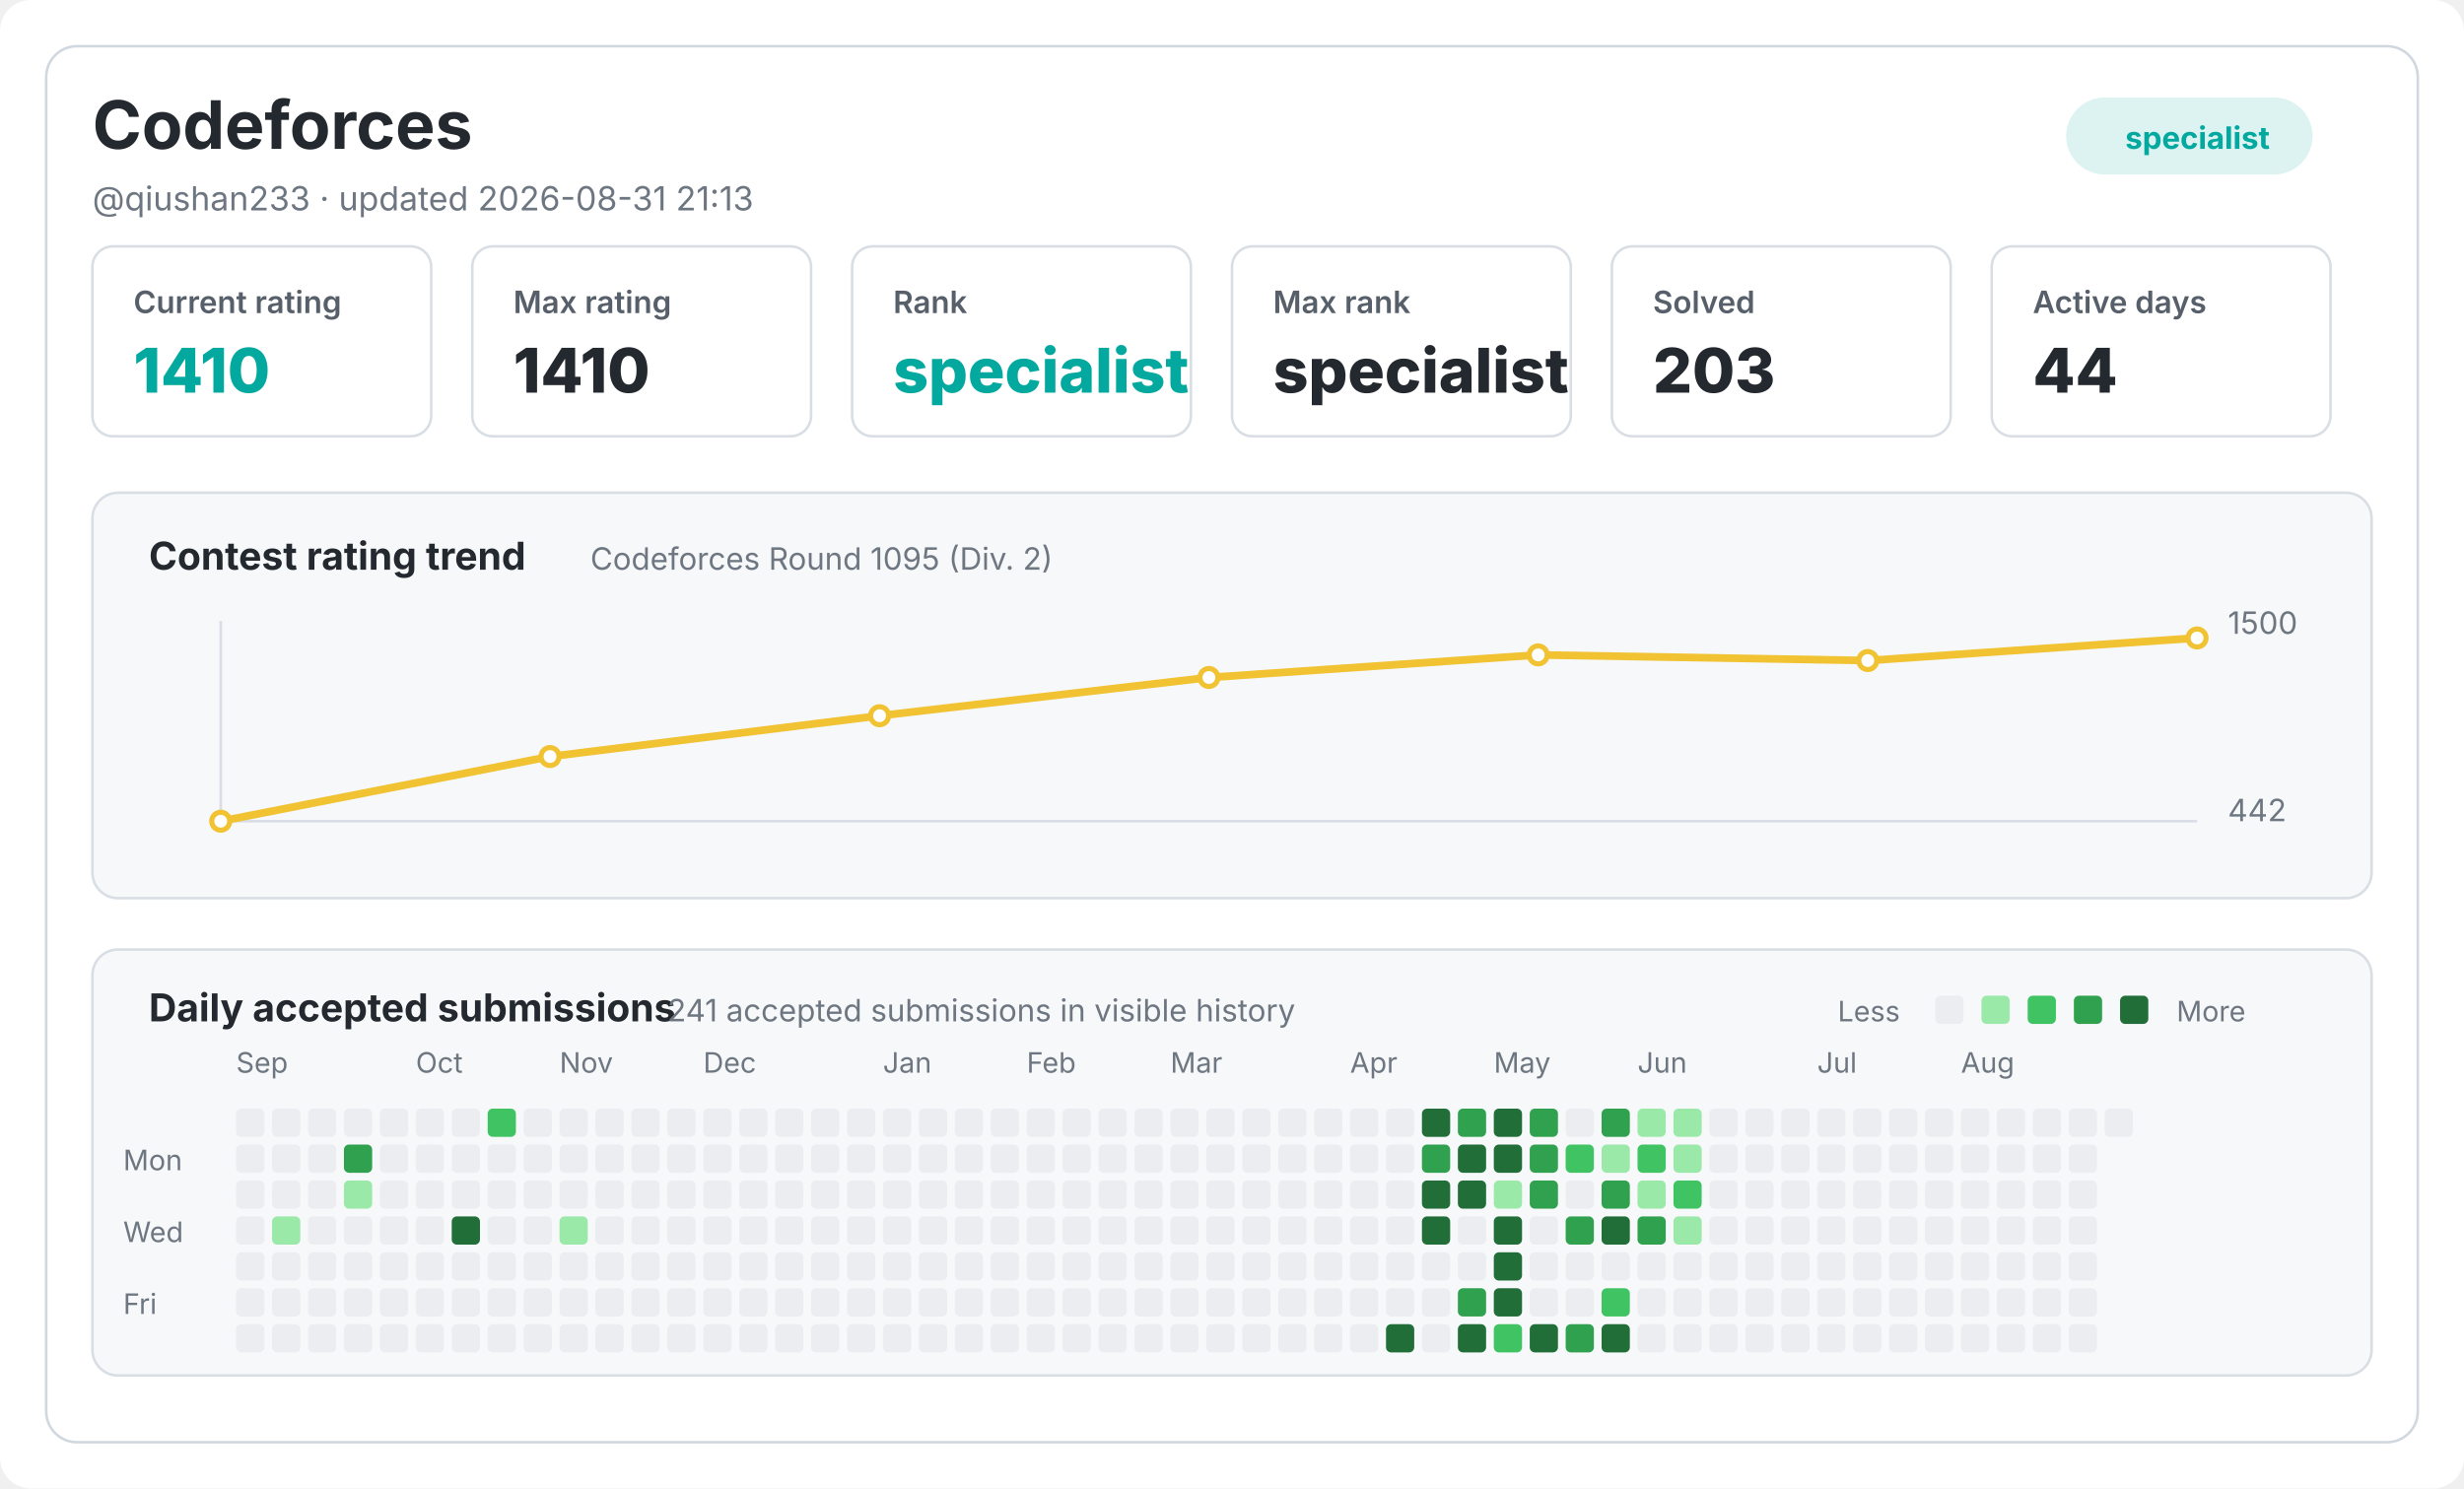
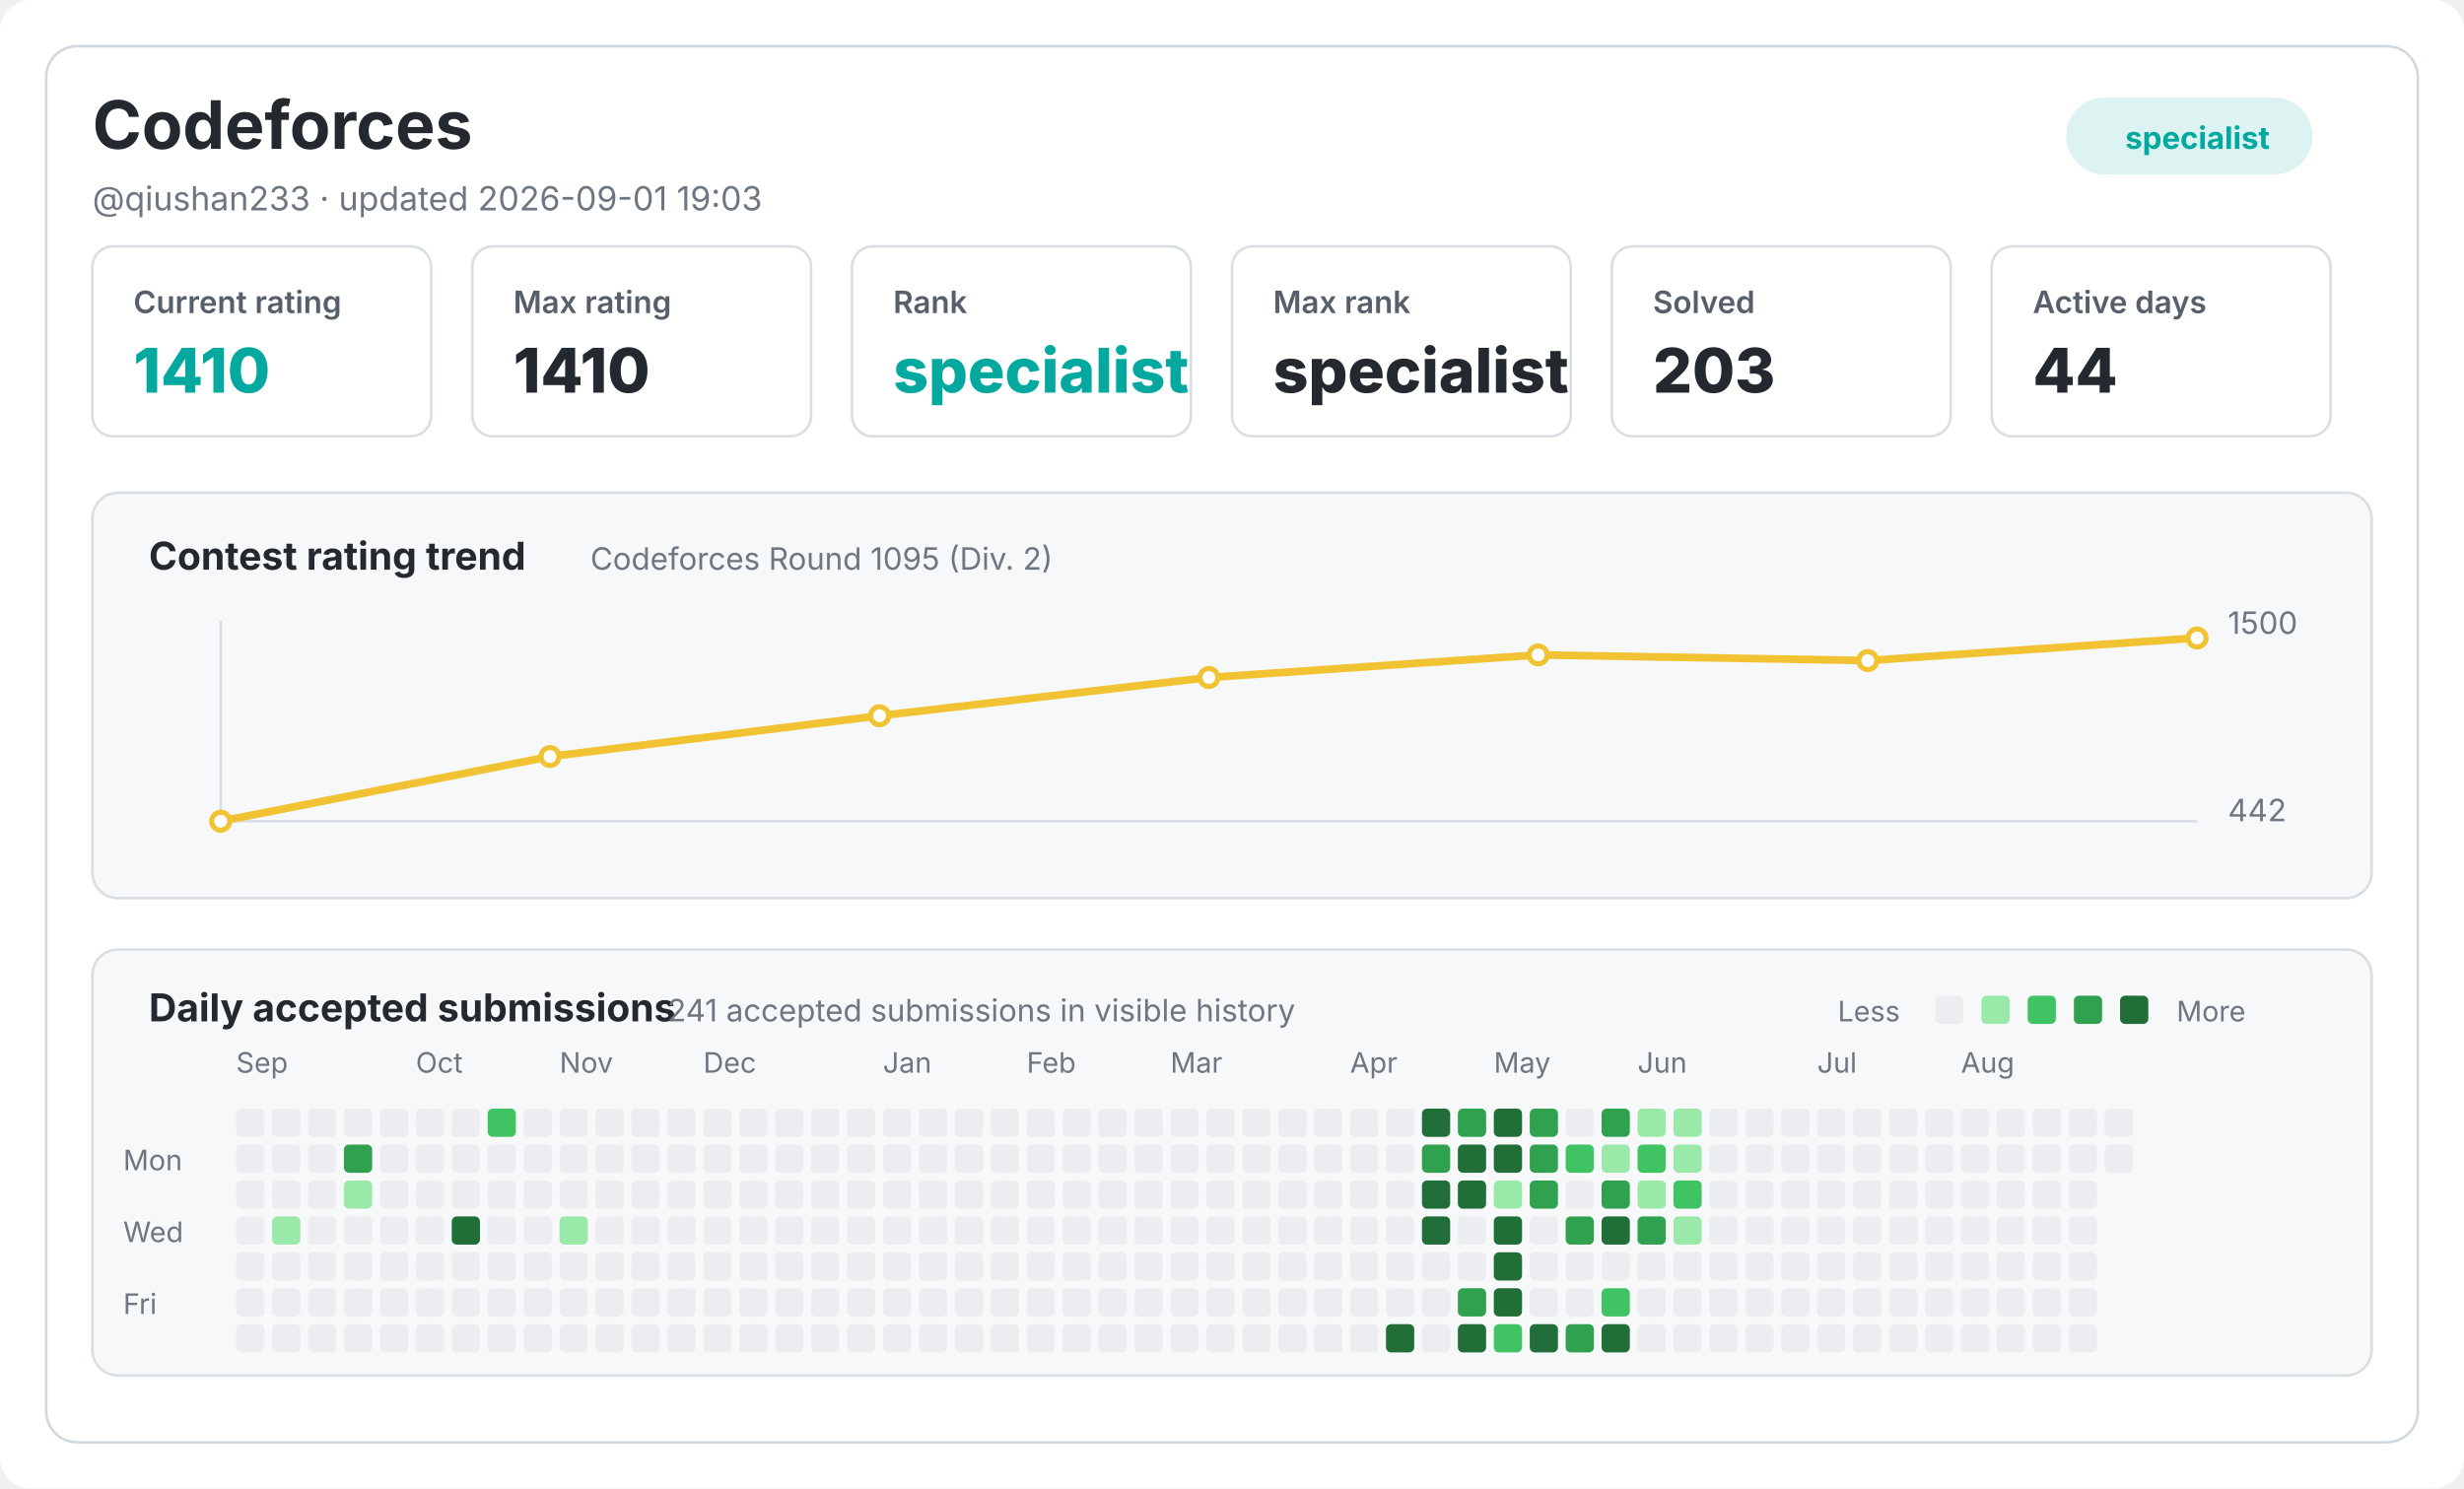
<svg xmlns="http://www.w3.org/2000/svg" width="960" height="580" viewBox="0 0 960 580" role="img" aria-label="Codeforces statistics for qiushan233">
  <style>
  .bg { fill: #ffffff; }
  .shell { fill: #ffffff; stroke: #d0d7de; }
  .soft { fill: #f6f8fa; stroke: #d8dee4; }
  .metric-card { fill: #ffffff; stroke: #d8dee4; }
  .title { font: 700 26px -apple-system,BlinkMacSystemFont,"Segoe UI",sans-serif; fill: #24292f; }
  .subtitle { font: 13px -apple-system,BlinkMacSystemFont,"Segoe UI",sans-serif; fill: #6e7781; }
  .section-title { font: 700 15px -apple-system,BlinkMacSystemFont,"Segoe UI",sans-serif; fill: #24292f; }
  .metric-label { font: 600 12px -apple-system,BlinkMacSystemFont,"Segoe UI",sans-serif; fill: #57606a; }
  .metric-value { font: 800 24px -apple-system,BlinkMacSystemFont,"Segoe UI",sans-serif; fill: #24292f; }
  .muted { font: 12px -apple-system,BlinkMacSystemFont,"Segoe UI",sans-serif; fill: #6e7781; }
  .small { font-size: 11px; }
  .rank { fill: #03a89e; }
  .grid { stroke: #d8dee4; stroke-width: 1; }
  .badge-bg { fill: #03a89e; opacity: 0.14; }
  .badge-text { font: 700 12px -apple-system,BlinkMacSystemFont,"Segoe UI",sans-serif; fill: #03a89e; }
  .heat-cell { cursor: default; transition: stroke 0.12s ease, stroke-width 0.12s ease; }
  .heat-cell:hover { stroke: #0969da; stroke-width: 1.5; }
</style>
  <rect class="bg" width="960" height="580" rx="12" />
  <rect class="shell" x="18" y="18" width="924" height="544" rx="12" />
  <text x="36" y="58" class="title">Codeforces</text>
-   <text x="36" y="82" class="subtitle">@qiushan233 · updated 2026-08-31 21:13</text>
+   <text x="36" y="82" class="subtitle">@qiushan233 · updated 2026-09-01 19:03</text>
  <rect x="805" y="38" width="96" height="30" rx="15" class="badge-bg" />
  <text x="828" y="58" class="badge-text">specialist</text>
  <rect x="36" y="96" width="132" height="74" rx="8" class="metric-card" />
  <text x="52" y="122" class="metric-label">Current rating</text>
  <text x="52" y="153" class="metric-value rank">1410</text>
  <rect x="184" y="96" width="132" height="74" rx="8" class="metric-card" />
  <text x="200" y="122" class="metric-label">Max rating</text>
  <text x="200" y="153" class="metric-value">1410</text>
  <rect x="332" y="96" width="132" height="74" rx="8" class="metric-card" />
  <text x="348" y="122" class="metric-label">Rank</text>
  <text x="348" y="153" class="metric-value rank">specialist</text>
  <rect x="480" y="96" width="132" height="74" rx="8" class="metric-card" />
  <text x="496" y="122" class="metric-label">Max rank</text>
  <text x="496" y="153" class="metric-value">specialist</text>
  <rect x="628" y="96" width="132" height="74" rx="8" class="metric-card" />
  <text x="644" y="122" class="metric-label">Solved</text>
  <text x="644" y="153" class="metric-value">203</text>
  <rect x="776" y="96" width="132" height="74" rx="8" class="metric-card" />
  <text x="792" y="122" class="metric-label">Active days</text>
  <text x="792" y="153" class="metric-value">44</text>
  <rect class="soft" x="36" y="192" width="888" height="158" rx="10" />
  <text x="58" y="222" class="section-title">Contest rating trend</text>
  <text x="230" y="222" class="muted">Codeforces Round 1095 (Div. 2)</text>
  <line x1="86" y1="320" x2="856" y2="320" class="grid" />
  <line x1="86" y1="242" x2="86" y2="320" class="grid" />
  <text x="868" y="247" class="muted">1500</text>
  <text x="868" y="320" class="muted">442</text>
  <polyline points="86.0,320.0 214.3,294.8 342.7,278.9 471.0,264.0 599.3,255.2 727.7,257.4 856.0,248.6" fill="none" stroke="#f1c232" stroke-width="3" stroke-linecap="round" stroke-linejoin="round" />
  <circle cx="86.0" cy="320.0" r="3.5" fill="#fff" stroke="#f1c232" stroke-width="2" />
  <circle cx="214.3" cy="294.8" r="3.5" fill="#fff" stroke="#f1c232" stroke-width="2" />
  <circle cx="342.7" cy="278.9" r="3.5" fill="#fff" stroke="#f1c232" stroke-width="2" />
  <circle cx="471.0" cy="264.0" r="3.5" fill="#fff" stroke="#f1c232" stroke-width="2" />
  <circle cx="599.3" cy="255.2" r="3.5" fill="#fff" stroke="#f1c232" stroke-width="2" />
  <circle cx="727.7" cy="257.4" r="3.5" fill="#fff" stroke="#f1c232" stroke-width="2" />
  <circle cx="856.0" cy="248.6" r="3.5" fill="#fff" stroke="#f1c232" stroke-width="2" />
  <rect class="soft" x="36" y="370" width="888" height="166" rx="10" />
  <text x="58" y="398" class="section-title">Daily accepted submissions</text>
  <text x="260" y="398" class="muted">241 accepted submissions in visible history</text>
  <text x="92" y="418" class="muted small">Sep</text>
  <text x="162" y="418" class="muted small">Oct</text>
  <text x="218" y="418" class="muted small">Nov</text>
  <text x="274" y="418" class="muted small">Dec</text>
  <text x="344" y="418" class="muted small">Jan</text>
  <text x="400" y="418" class="muted small">Feb</text>
  <text x="456" y="418" class="muted small">Mar</text>
  <text x="526" y="418" class="muted small">Apr</text>
  <text x="582" y="418" class="muted small">May</text>
  <text x="638" y="418" class="muted small">Jun</text>
  <text x="708" y="418" class="muted small">Jul</text>
  <text x="764" y="418" class="muted small">Aug</text>
  <text x="48" y="456" class="muted small">Mon</text>
  <text x="48" y="484" class="muted small">Wed</text>
  <text x="48" y="512" class="muted small">Fri</text>
  <rect class="heat-cell" x="92" y="432" width="11" height="11" rx="2" fill="#ebedf0" />
  <rect class="heat-cell" x="92" y="446" width="11" height="11" rx="2" fill="#ebedf0" />
  <rect class="heat-cell" x="92" y="460" width="11" height="11" rx="2" fill="#ebedf0" />
  <rect class="heat-cell" x="92" y="474" width="11" height="11" rx="2" fill="#ebedf0" />
  <rect class="heat-cell" x="92" y="488" width="11" height="11" rx="2" fill="#ebedf0" />
  <rect class="heat-cell" x="92" y="502" width="11" height="11" rx="2" fill="#ebedf0" />
  <rect class="heat-cell" x="92" y="516" width="11" height="11" rx="2" fill="#ebedf0" />
  <rect class="heat-cell" x="106" y="432" width="11" height="11" rx="2" fill="#ebedf0" />
  <rect class="heat-cell" x="106" y="446" width="11" height="11" rx="2" fill="#ebedf0" />
  <rect class="heat-cell" x="106" y="460" width="11" height="11" rx="2" fill="#ebedf0" />
  <rect class="heat-cell" x="106" y="474" width="11" height="11" rx="2" fill="#9be9a8" />
  <rect class="heat-cell" x="106" y="488" width="11" height="11" rx="2" fill="#ebedf0" />
  <rect class="heat-cell" x="106" y="502" width="11" height="11" rx="2" fill="#ebedf0" />
  <rect class="heat-cell" x="106" y="516" width="11" height="11" rx="2" fill="#ebedf0" />
  <rect class="heat-cell" x="120" y="432" width="11" height="11" rx="2" fill="#ebedf0" />
  <rect class="heat-cell" x="120" y="446" width="11" height="11" rx="2" fill="#ebedf0" />
  <rect class="heat-cell" x="120" y="460" width="11" height="11" rx="2" fill="#ebedf0" />
  <rect class="heat-cell" x="120" y="474" width="11" height="11" rx="2" fill="#ebedf0" />
  <rect class="heat-cell" x="120" y="488" width="11" height="11" rx="2" fill="#ebedf0" />
  <rect class="heat-cell" x="120" y="502" width="11" height="11" rx="2" fill="#ebedf0" />
  <rect class="heat-cell" x="120" y="516" width="11" height="11" rx="2" fill="#ebedf0" />
  <rect class="heat-cell" x="134" y="432" width="11" height="11" rx="2" fill="#ebedf0" />
  <rect class="heat-cell" x="134" y="446" width="11" height="11" rx="2" fill="#30a14e" />
  <rect class="heat-cell" x="134" y="460" width="11" height="11" rx="2" fill="#9be9a8" />
  <rect class="heat-cell" x="134" y="474" width="11" height="11" rx="2" fill="#ebedf0" />
  <rect class="heat-cell" x="134" y="488" width="11" height="11" rx="2" fill="#ebedf0" />
  <rect class="heat-cell" x="134" y="502" width="11" height="11" rx="2" fill="#ebedf0" />
  <rect class="heat-cell" x="134" y="516" width="11" height="11" rx="2" fill="#ebedf0" />
  <rect class="heat-cell" x="148" y="432" width="11" height="11" rx="2" fill="#ebedf0" />
  <rect class="heat-cell" x="148" y="446" width="11" height="11" rx="2" fill="#ebedf0" />
  <rect class="heat-cell" x="148" y="460" width="11" height="11" rx="2" fill="#ebedf0" />
  <rect class="heat-cell" x="148" y="474" width="11" height="11" rx="2" fill="#ebedf0" />
  <rect class="heat-cell" x="148" y="488" width="11" height="11" rx="2" fill="#ebedf0" />
  <rect class="heat-cell" x="148" y="502" width="11" height="11" rx="2" fill="#ebedf0" />
  <rect class="heat-cell" x="148" y="516" width="11" height="11" rx="2" fill="#ebedf0" />
  <rect class="heat-cell" x="162" y="432" width="11" height="11" rx="2" fill="#ebedf0" />
  <rect class="heat-cell" x="162" y="446" width="11" height="11" rx="2" fill="#ebedf0" />
  <rect class="heat-cell" x="162" y="460" width="11" height="11" rx="2" fill="#ebedf0" />
  <rect class="heat-cell" x="162" y="474" width="11" height="11" rx="2" fill="#ebedf0" />
  <rect class="heat-cell" x="162" y="488" width="11" height="11" rx="2" fill="#ebedf0" />
  <rect class="heat-cell" x="162" y="502" width="11" height="11" rx="2" fill="#ebedf0" />
  <rect class="heat-cell" x="162" y="516" width="11" height="11" rx="2" fill="#ebedf0" />
  <rect class="heat-cell" x="176" y="432" width="11" height="11" rx="2" fill="#ebedf0" />
  <rect class="heat-cell" x="176" y="446" width="11" height="11" rx="2" fill="#ebedf0" />
  <rect class="heat-cell" x="176" y="460" width="11" height="11" rx="2" fill="#ebedf0" />
  <rect class="heat-cell" x="176" y="474" width="11" height="11" rx="2" fill="#216e39" />
  <rect class="heat-cell" x="176" y="488" width="11" height="11" rx="2" fill="#ebedf0" />
  <rect class="heat-cell" x="176" y="502" width="11" height="11" rx="2" fill="#ebedf0" />
  <rect class="heat-cell" x="176" y="516" width="11" height="11" rx="2" fill="#ebedf0" />
  <rect class="heat-cell" x="190" y="432" width="11" height="11" rx="2" fill="#40c463" />
  <rect class="heat-cell" x="190" y="446" width="11" height="11" rx="2" fill="#ebedf0" />
  <rect class="heat-cell" x="190" y="460" width="11" height="11" rx="2" fill="#ebedf0" />
  <rect class="heat-cell" x="190" y="474" width="11" height="11" rx="2" fill="#ebedf0" />
  <rect class="heat-cell" x="190" y="488" width="11" height="11" rx="2" fill="#ebedf0" />
  <rect class="heat-cell" x="190" y="502" width="11" height="11" rx="2" fill="#ebedf0" />
  <rect class="heat-cell" x="190" y="516" width="11" height="11" rx="2" fill="#ebedf0" />
  <rect class="heat-cell" x="204" y="432" width="11" height="11" rx="2" fill="#ebedf0" />
  <rect class="heat-cell" x="204" y="446" width="11" height="11" rx="2" fill="#ebedf0" />
  <rect class="heat-cell" x="204" y="460" width="11" height="11" rx="2" fill="#ebedf0" />
  <rect class="heat-cell" x="204" y="474" width="11" height="11" rx="2" fill="#ebedf0" />
  <rect class="heat-cell" x="204" y="488" width="11" height="11" rx="2" fill="#ebedf0" />
  <rect class="heat-cell" x="204" y="502" width="11" height="11" rx="2" fill="#ebedf0" />
  <rect class="heat-cell" x="204" y="516" width="11" height="11" rx="2" fill="#ebedf0" />
  <rect class="heat-cell" x="218" y="432" width="11" height="11" rx="2" fill="#ebedf0" />
  <rect class="heat-cell" x="218" y="446" width="11" height="11" rx="2" fill="#ebedf0" />
  <rect class="heat-cell" x="218" y="460" width="11" height="11" rx="2" fill="#ebedf0" />
  <rect class="heat-cell" x="218" y="474" width="11" height="11" rx="2" fill="#9be9a8" />
  <rect class="heat-cell" x="218" y="488" width="11" height="11" rx="2" fill="#ebedf0" />
  <rect class="heat-cell" x="218" y="502" width="11" height="11" rx="2" fill="#ebedf0" />
  <rect class="heat-cell" x="218" y="516" width="11" height="11" rx="2" fill="#ebedf0" />
  <rect class="heat-cell" x="232" y="432" width="11" height="11" rx="2" fill="#ebedf0" />
  <rect class="heat-cell" x="232" y="446" width="11" height="11" rx="2" fill="#ebedf0" />
  <rect class="heat-cell" x="232" y="460" width="11" height="11" rx="2" fill="#ebedf0" />
  <rect class="heat-cell" x="232" y="474" width="11" height="11" rx="2" fill="#ebedf0" />
  <rect class="heat-cell" x="232" y="488" width="11" height="11" rx="2" fill="#ebedf0" />
  <rect class="heat-cell" x="232" y="502" width="11" height="11" rx="2" fill="#ebedf0" />
  <rect class="heat-cell" x="232" y="516" width="11" height="11" rx="2" fill="#ebedf0" />
  <rect class="heat-cell" x="246" y="432" width="11" height="11" rx="2" fill="#ebedf0" />
  <rect class="heat-cell" x="246" y="446" width="11" height="11" rx="2" fill="#ebedf0" />
  <rect class="heat-cell" x="246" y="460" width="11" height="11" rx="2" fill="#ebedf0" />
  <rect class="heat-cell" x="246" y="474" width="11" height="11" rx="2" fill="#ebedf0" />
  <rect class="heat-cell" x="246" y="488" width="11" height="11" rx="2" fill="#ebedf0" />
  <rect class="heat-cell" x="246" y="502" width="11" height="11" rx="2" fill="#ebedf0" />
  <rect class="heat-cell" x="246" y="516" width="11" height="11" rx="2" fill="#ebedf0" />
  <rect class="heat-cell" x="260" y="432" width="11" height="11" rx="2" fill="#ebedf0" />
  <rect class="heat-cell" x="260" y="446" width="11" height="11" rx="2" fill="#ebedf0" />
  <rect class="heat-cell" x="260" y="460" width="11" height="11" rx="2" fill="#ebedf0" />
  <rect class="heat-cell" x="260" y="474" width="11" height="11" rx="2" fill="#ebedf0" />
  <rect class="heat-cell" x="260" y="488" width="11" height="11" rx="2" fill="#ebedf0" />
  <rect class="heat-cell" x="260" y="502" width="11" height="11" rx="2" fill="#ebedf0" />
  <rect class="heat-cell" x="260" y="516" width="11" height="11" rx="2" fill="#ebedf0" />
  <rect class="heat-cell" x="274" y="432" width="11" height="11" rx="2" fill="#ebedf0" />
  <rect class="heat-cell" x="274" y="446" width="11" height="11" rx="2" fill="#ebedf0" />
  <rect class="heat-cell" x="274" y="460" width="11" height="11" rx="2" fill="#ebedf0" />
  <rect class="heat-cell" x="274" y="474" width="11" height="11" rx="2" fill="#ebedf0" />
  <rect class="heat-cell" x="274" y="488" width="11" height="11" rx="2" fill="#ebedf0" />
  <rect class="heat-cell" x="274" y="502" width="11" height="11" rx="2" fill="#ebedf0" />
  <rect class="heat-cell" x="274" y="516" width="11" height="11" rx="2" fill="#ebedf0" />
  <rect class="heat-cell" x="288" y="432" width="11" height="11" rx="2" fill="#ebedf0" />
  <rect class="heat-cell" x="288" y="446" width="11" height="11" rx="2" fill="#ebedf0" />
  <rect class="heat-cell" x="288" y="460" width="11" height="11" rx="2" fill="#ebedf0" />
  <rect class="heat-cell" x="288" y="474" width="11" height="11" rx="2" fill="#ebedf0" />
  <rect class="heat-cell" x="288" y="488" width="11" height="11" rx="2" fill="#ebedf0" />
  <rect class="heat-cell" x="288" y="502" width="11" height="11" rx="2" fill="#ebedf0" />
  <rect class="heat-cell" x="288" y="516" width="11" height="11" rx="2" fill="#ebedf0" />
  <rect class="heat-cell" x="302" y="432" width="11" height="11" rx="2" fill="#ebedf0" />
  <rect class="heat-cell" x="302" y="446" width="11" height="11" rx="2" fill="#ebedf0" />
  <rect class="heat-cell" x="302" y="460" width="11" height="11" rx="2" fill="#ebedf0" />
  <rect class="heat-cell" x="302" y="474" width="11" height="11" rx="2" fill="#ebedf0" />
  <rect class="heat-cell" x="302" y="488" width="11" height="11" rx="2" fill="#ebedf0" />
  <rect class="heat-cell" x="302" y="502" width="11" height="11" rx="2" fill="#ebedf0" />
  <rect class="heat-cell" x="302" y="516" width="11" height="11" rx="2" fill="#ebedf0" />
  <rect class="heat-cell" x="316" y="432" width="11" height="11" rx="2" fill="#ebedf0" />
  <rect class="heat-cell" x="316" y="446" width="11" height="11" rx="2" fill="#ebedf0" />
  <rect class="heat-cell" x="316" y="460" width="11" height="11" rx="2" fill="#ebedf0" />
  <rect class="heat-cell" x="316" y="474" width="11" height="11" rx="2" fill="#ebedf0" />
  <rect class="heat-cell" x="316" y="488" width="11" height="11" rx="2" fill="#ebedf0" />
  <rect class="heat-cell" x="316" y="502" width="11" height="11" rx="2" fill="#ebedf0" />
  <rect class="heat-cell" x="316" y="516" width="11" height="11" rx="2" fill="#ebedf0" />
  <rect class="heat-cell" x="330" y="432" width="11" height="11" rx="2" fill="#ebedf0" />
  <rect class="heat-cell" x="330" y="446" width="11" height="11" rx="2" fill="#ebedf0" />
  <rect class="heat-cell" x="330" y="460" width="11" height="11" rx="2" fill="#ebedf0" />
  <rect class="heat-cell" x="330" y="474" width="11" height="11" rx="2" fill="#ebedf0" />
  <rect class="heat-cell" x="330" y="488" width="11" height="11" rx="2" fill="#ebedf0" />
  <rect class="heat-cell" x="330" y="502" width="11" height="11" rx="2" fill="#ebedf0" />
  <rect class="heat-cell" x="330" y="516" width="11" height="11" rx="2" fill="#ebedf0" />
  <rect class="heat-cell" x="344" y="432" width="11" height="11" rx="2" fill="#ebedf0" />
  <rect class="heat-cell" x="344" y="446" width="11" height="11" rx="2" fill="#ebedf0" />
  <rect class="heat-cell" x="344" y="460" width="11" height="11" rx="2" fill="#ebedf0" />
  <rect class="heat-cell" x="344" y="474" width="11" height="11" rx="2" fill="#ebedf0" />
  <rect class="heat-cell" x="344" y="488" width="11" height="11" rx="2" fill="#ebedf0" />
  <rect class="heat-cell" x="344" y="502" width="11" height="11" rx="2" fill="#ebedf0" />
  <rect class="heat-cell" x="344" y="516" width="11" height="11" rx="2" fill="#ebedf0" />
  <rect class="heat-cell" x="358" y="432" width="11" height="11" rx="2" fill="#ebedf0" />
  <rect class="heat-cell" x="358" y="446" width="11" height="11" rx="2" fill="#ebedf0" />
  <rect class="heat-cell" x="358" y="460" width="11" height="11" rx="2" fill="#ebedf0" />
  <rect class="heat-cell" x="358" y="474" width="11" height="11" rx="2" fill="#ebedf0" />
  <rect class="heat-cell" x="358" y="488" width="11" height="11" rx="2" fill="#ebedf0" />
  <rect class="heat-cell" x="358" y="502" width="11" height="11" rx="2" fill="#ebedf0" />
  <rect class="heat-cell" x="358" y="516" width="11" height="11" rx="2" fill="#ebedf0" />
  <rect class="heat-cell" x="372" y="432" width="11" height="11" rx="2" fill="#ebedf0" />
  <rect class="heat-cell" x="372" y="446" width="11" height="11" rx="2" fill="#ebedf0" />
  <rect class="heat-cell" x="372" y="460" width="11" height="11" rx="2" fill="#ebedf0" />
  <rect class="heat-cell" x="372" y="474" width="11" height="11" rx="2" fill="#ebedf0" />
  <rect class="heat-cell" x="372" y="488" width="11" height="11" rx="2" fill="#ebedf0" />
  <rect class="heat-cell" x="372" y="502" width="11" height="11" rx="2" fill="#ebedf0" />
  <rect class="heat-cell" x="372" y="516" width="11" height="11" rx="2" fill="#ebedf0" />
  <rect class="heat-cell" x="386" y="432" width="11" height="11" rx="2" fill="#ebedf0" />
  <rect class="heat-cell" x="386" y="446" width="11" height="11" rx="2" fill="#ebedf0" />
  <rect class="heat-cell" x="386" y="460" width="11" height="11" rx="2" fill="#ebedf0" />
  <rect class="heat-cell" x="386" y="474" width="11" height="11" rx="2" fill="#ebedf0" />
  <rect class="heat-cell" x="386" y="488" width="11" height="11" rx="2" fill="#ebedf0" />
  <rect class="heat-cell" x="386" y="502" width="11" height="11" rx="2" fill="#ebedf0" />
  <rect class="heat-cell" x="386" y="516" width="11" height="11" rx="2" fill="#ebedf0" />
  <rect class="heat-cell" x="400" y="432" width="11" height="11" rx="2" fill="#ebedf0" />
  <rect class="heat-cell" x="400" y="446" width="11" height="11" rx="2" fill="#ebedf0" />
  <rect class="heat-cell" x="400" y="460" width="11" height="11" rx="2" fill="#ebedf0" />
  <rect class="heat-cell" x="400" y="474" width="11" height="11" rx="2" fill="#ebedf0" />
  <rect class="heat-cell" x="400" y="488" width="11" height="11" rx="2" fill="#ebedf0" />
  <rect class="heat-cell" x="400" y="502" width="11" height="11" rx="2" fill="#ebedf0" />
  <rect class="heat-cell" x="400" y="516" width="11" height="11" rx="2" fill="#ebedf0" />
  <rect class="heat-cell" x="414" y="432" width="11" height="11" rx="2" fill="#ebedf0" />
  <rect class="heat-cell" x="414" y="446" width="11" height="11" rx="2" fill="#ebedf0" />
  <rect class="heat-cell" x="414" y="460" width="11" height="11" rx="2" fill="#ebedf0" />
  <rect class="heat-cell" x="414" y="474" width="11" height="11" rx="2" fill="#ebedf0" />
  <rect class="heat-cell" x="414" y="488" width="11" height="11" rx="2" fill="#ebedf0" />
  <rect class="heat-cell" x="414" y="502" width="11" height="11" rx="2" fill="#ebedf0" />
  <rect class="heat-cell" x="414" y="516" width="11" height="11" rx="2" fill="#ebedf0" />
  <rect class="heat-cell" x="428" y="432" width="11" height="11" rx="2" fill="#ebedf0" />
  <rect class="heat-cell" x="428" y="446" width="11" height="11" rx="2" fill="#ebedf0" />
  <rect class="heat-cell" x="428" y="460" width="11" height="11" rx="2" fill="#ebedf0" />
  <rect class="heat-cell" x="428" y="474" width="11" height="11" rx="2" fill="#ebedf0" />
  <rect class="heat-cell" x="428" y="488" width="11" height="11" rx="2" fill="#ebedf0" />
  <rect class="heat-cell" x="428" y="502" width="11" height="11" rx="2" fill="#ebedf0" />
  <rect class="heat-cell" x="428" y="516" width="11" height="11" rx="2" fill="#ebedf0" />
  <rect class="heat-cell" x="442" y="432" width="11" height="11" rx="2" fill="#ebedf0" />
  <rect class="heat-cell" x="442" y="446" width="11" height="11" rx="2" fill="#ebedf0" />
  <rect class="heat-cell" x="442" y="460" width="11" height="11" rx="2" fill="#ebedf0" />
  <rect class="heat-cell" x="442" y="474" width="11" height="11" rx="2" fill="#ebedf0" />
  <rect class="heat-cell" x="442" y="488" width="11" height="11" rx="2" fill="#ebedf0" />
  <rect class="heat-cell" x="442" y="502" width="11" height="11" rx="2" fill="#ebedf0" />
  <rect class="heat-cell" x="442" y="516" width="11" height="11" rx="2" fill="#ebedf0" />
  <rect class="heat-cell" x="456" y="432" width="11" height="11" rx="2" fill="#ebedf0" />
  <rect class="heat-cell" x="456" y="446" width="11" height="11" rx="2" fill="#ebedf0" />
  <rect class="heat-cell" x="456" y="460" width="11" height="11" rx="2" fill="#ebedf0" />
  <rect class="heat-cell" x="456" y="474" width="11" height="11" rx="2" fill="#ebedf0" />
  <rect class="heat-cell" x="456" y="488" width="11" height="11" rx="2" fill="#ebedf0" />
  <rect class="heat-cell" x="456" y="502" width="11" height="11" rx="2" fill="#ebedf0" />
  <rect class="heat-cell" x="456" y="516" width="11" height="11" rx="2" fill="#ebedf0" />
  <rect class="heat-cell" x="470" y="432" width="11" height="11" rx="2" fill="#ebedf0" />
  <rect class="heat-cell" x="470" y="446" width="11" height="11" rx="2" fill="#ebedf0" />
  <rect class="heat-cell" x="470" y="460" width="11" height="11" rx="2" fill="#ebedf0" />
  <rect class="heat-cell" x="470" y="474" width="11" height="11" rx="2" fill="#ebedf0" />
  <rect class="heat-cell" x="470" y="488" width="11" height="11" rx="2" fill="#ebedf0" />
  <rect class="heat-cell" x="470" y="502" width="11" height="11" rx="2" fill="#ebedf0" />
  <rect class="heat-cell" x="470" y="516" width="11" height="11" rx="2" fill="#ebedf0" />
  <rect class="heat-cell" x="484" y="432" width="11" height="11" rx="2" fill="#ebedf0" />
  <rect class="heat-cell" x="484" y="446" width="11" height="11" rx="2" fill="#ebedf0" />
  <rect class="heat-cell" x="484" y="460" width="11" height="11" rx="2" fill="#ebedf0" />
  <rect class="heat-cell" x="484" y="474" width="11" height="11" rx="2" fill="#ebedf0" />
  <rect class="heat-cell" x="484" y="488" width="11" height="11" rx="2" fill="#ebedf0" />
  <rect class="heat-cell" x="484" y="502" width="11" height="11" rx="2" fill="#ebedf0" />
  <rect class="heat-cell" x="484" y="516" width="11" height="11" rx="2" fill="#ebedf0" />
  <rect class="heat-cell" x="498" y="432" width="11" height="11" rx="2" fill="#ebedf0" />
  <rect class="heat-cell" x="498" y="446" width="11" height="11" rx="2" fill="#ebedf0" />
  <rect class="heat-cell" x="498" y="460" width="11" height="11" rx="2" fill="#ebedf0" />
  <rect class="heat-cell" x="498" y="474" width="11" height="11" rx="2" fill="#ebedf0" />
  <rect class="heat-cell" x="498" y="488" width="11" height="11" rx="2" fill="#ebedf0" />
  <rect class="heat-cell" x="498" y="502" width="11" height="11" rx="2" fill="#ebedf0" />
  <rect class="heat-cell" x="498" y="516" width="11" height="11" rx="2" fill="#ebedf0" />
  <rect class="heat-cell" x="512" y="432" width="11" height="11" rx="2" fill="#ebedf0" />
  <rect class="heat-cell" x="512" y="446" width="11" height="11" rx="2" fill="#ebedf0" />
  <rect class="heat-cell" x="512" y="460" width="11" height="11" rx="2" fill="#ebedf0" />
  <rect class="heat-cell" x="512" y="474" width="11" height="11" rx="2" fill="#ebedf0" />
  <rect class="heat-cell" x="512" y="488" width="11" height="11" rx="2" fill="#ebedf0" />
  <rect class="heat-cell" x="512" y="502" width="11" height="11" rx="2" fill="#ebedf0" />
  <rect class="heat-cell" x="512" y="516" width="11" height="11" rx="2" fill="#ebedf0" />
  <rect class="heat-cell" x="526" y="432" width="11" height="11" rx="2" fill="#ebedf0" />
  <rect class="heat-cell" x="526" y="446" width="11" height="11" rx="2" fill="#ebedf0" />
  <rect class="heat-cell" x="526" y="460" width="11" height="11" rx="2" fill="#ebedf0" />
  <rect class="heat-cell" x="526" y="474" width="11" height="11" rx="2" fill="#ebedf0" />
  <rect class="heat-cell" x="526" y="488" width="11" height="11" rx="2" fill="#ebedf0" />
  <rect class="heat-cell" x="526" y="502" width="11" height="11" rx="2" fill="#ebedf0" />
  <rect class="heat-cell" x="526" y="516" width="11" height="11" rx="2" fill="#ebedf0" />
  <rect class="heat-cell" x="540" y="432" width="11" height="11" rx="2" fill="#ebedf0" />
  <rect class="heat-cell" x="540" y="446" width="11" height="11" rx="2" fill="#ebedf0" />
  <rect class="heat-cell" x="540" y="460" width="11" height="11" rx="2" fill="#ebedf0" />
  <rect class="heat-cell" x="540" y="474" width="11" height="11" rx="2" fill="#ebedf0" />
  <rect class="heat-cell" x="540" y="488" width="11" height="11" rx="2" fill="#ebedf0" />
  <rect class="heat-cell" x="540" y="502" width="11" height="11" rx="2" fill="#ebedf0" />
  <rect class="heat-cell" x="540" y="516" width="11" height="11" rx="2" fill="#216e39" />
  <rect class="heat-cell" x="554" y="432" width="11" height="11" rx="2" fill="#216e39" />
  <rect class="heat-cell" x="554" y="446" width="11" height="11" rx="2" fill="#30a14e" />
  <rect class="heat-cell" x="554" y="460" width="11" height="11" rx="2" fill="#216e39" />
  <rect class="heat-cell" x="554" y="474" width="11" height="11" rx="2" fill="#216e39" />
  <rect class="heat-cell" x="554" y="488" width="11" height="11" rx="2" fill="#ebedf0" />
  <rect class="heat-cell" x="554" y="502" width="11" height="11" rx="2" fill="#ebedf0" />
  <rect class="heat-cell" x="554" y="516" width="11" height="11" rx="2" fill="#ebedf0" />
  <rect class="heat-cell" x="568" y="432" width="11" height="11" rx="2" fill="#30a14e" />
  <rect class="heat-cell" x="568" y="446" width="11" height="11" rx="2" fill="#216e39" />
  <rect class="heat-cell" x="568" y="460" width="11" height="11" rx="2" fill="#216e39" />
  <rect class="heat-cell" x="568" y="474" width="11" height="11" rx="2" fill="#ebedf0" />
  <rect class="heat-cell" x="568" y="488" width="11" height="11" rx="2" fill="#ebedf0" />
  <rect class="heat-cell" x="568" y="502" width="11" height="11" rx="2" fill="#30a14e" />
  <rect class="heat-cell" x="568" y="516" width="11" height="11" rx="2" fill="#216e39" />
  <rect class="heat-cell" x="582" y="432" width="11" height="11" rx="2" fill="#216e39" />
  <rect class="heat-cell" x="582" y="446" width="11" height="11" rx="2" fill="#216e39" />
  <rect class="heat-cell" x="582" y="460" width="11" height="11" rx="2" fill="#9be9a8" />
  <rect class="heat-cell" x="582" y="474" width="11" height="11" rx="2" fill="#216e39" />
  <rect class="heat-cell" x="582" y="488" width="11" height="11" rx="2" fill="#216e39" />
  <rect class="heat-cell" x="582" y="502" width="11" height="11" rx="2" fill="#216e39" />
  <rect class="heat-cell" x="582" y="516" width="11" height="11" rx="2" fill="#40c463" />
  <rect class="heat-cell" x="596" y="432" width="11" height="11" rx="2" fill="#30a14e" />
  <rect class="heat-cell" x="596" y="446" width="11" height="11" rx="2" fill="#30a14e" />
  <rect class="heat-cell" x="596" y="460" width="11" height="11" rx="2" fill="#30a14e" />
  <rect class="heat-cell" x="596" y="474" width="11" height="11" rx="2" fill="#ebedf0" />
  <rect class="heat-cell" x="596" y="488" width="11" height="11" rx="2" fill="#ebedf0" />
  <rect class="heat-cell" x="596" y="502" width="11" height="11" rx="2" fill="#ebedf0" />
  <rect class="heat-cell" x="596" y="516" width="11" height="11" rx="2" fill="#216e39" />
  <rect class="heat-cell" x="610" y="432" width="11" height="11" rx="2" fill="#ebedf0" />
  <rect class="heat-cell" x="610" y="446" width="11" height="11" rx="2" fill="#40c463" />
  <rect class="heat-cell" x="610" y="460" width="11" height="11" rx="2" fill="#ebedf0" />
  <rect class="heat-cell" x="610" y="474" width="11" height="11" rx="2" fill="#30a14e" />
  <rect class="heat-cell" x="610" y="488" width="11" height="11" rx="2" fill="#ebedf0" />
  <rect class="heat-cell" x="610" y="502" width="11" height="11" rx="2" fill="#ebedf0" />
  <rect class="heat-cell" x="610" y="516" width="11" height="11" rx="2" fill="#30a14e" />
  <rect class="heat-cell" x="624" y="432" width="11" height="11" rx="2" fill="#30a14e" />
  <rect class="heat-cell" x="624" y="446" width="11" height="11" rx="2" fill="#9be9a8" />
  <rect class="heat-cell" x="624" y="460" width="11" height="11" rx="2" fill="#30a14e" />
  <rect class="heat-cell" x="624" y="474" width="11" height="11" rx="2" fill="#216e39" />
  <rect class="heat-cell" x="624" y="488" width="11" height="11" rx="2" fill="#ebedf0" />
  <rect class="heat-cell" x="624" y="502" width="11" height="11" rx="2" fill="#40c463" />
  <rect class="heat-cell" x="624" y="516" width="11" height="11" rx="2" fill="#216e39" />
  <rect class="heat-cell" x="638" y="432" width="11" height="11" rx="2" fill="#9be9a8" />
  <rect class="heat-cell" x="638" y="446" width="11" height="11" rx="2" fill="#40c463" />
  <rect class="heat-cell" x="638" y="460" width="11" height="11" rx="2" fill="#9be9a8" />
  <rect class="heat-cell" x="638" y="474" width="11" height="11" rx="2" fill="#30a14e" />
  <rect class="heat-cell" x="638" y="488" width="11" height="11" rx="2" fill="#ebedf0" />
  <rect class="heat-cell" x="638" y="502" width="11" height="11" rx="2" fill="#ebedf0" />
  <rect class="heat-cell" x="638" y="516" width="11" height="11" rx="2" fill="#ebedf0" />
  <rect class="heat-cell" x="652" y="432" width="11" height="11" rx="2" fill="#9be9a8" />
  <rect class="heat-cell" x="652" y="446" width="11" height="11" rx="2" fill="#9be9a8" />
  <rect class="heat-cell" x="652" y="460" width="11" height="11" rx="2" fill="#40c463" />
  <rect class="heat-cell" x="652" y="474" width="11" height="11" rx="2" fill="#9be9a8" />
  <rect class="heat-cell" x="652" y="488" width="11" height="11" rx="2" fill="#ebedf0" />
  <rect class="heat-cell" x="652" y="502" width="11" height="11" rx="2" fill="#ebedf0" />
  <rect class="heat-cell" x="652" y="516" width="11" height="11" rx="2" fill="#ebedf0" />
  <rect class="heat-cell" x="666" y="432" width="11" height="11" rx="2" fill="#ebedf0" />
  <rect class="heat-cell" x="666" y="446" width="11" height="11" rx="2" fill="#ebedf0" />
  <rect class="heat-cell" x="666" y="460" width="11" height="11" rx="2" fill="#ebedf0" />
  <rect class="heat-cell" x="666" y="474" width="11" height="11" rx="2" fill="#ebedf0" />
  <rect class="heat-cell" x="666" y="488" width="11" height="11" rx="2" fill="#ebedf0" />
  <rect class="heat-cell" x="666" y="502" width="11" height="11" rx="2" fill="#ebedf0" />
  <rect class="heat-cell" x="666" y="516" width="11" height="11" rx="2" fill="#ebedf0" />
  <rect class="heat-cell" x="680" y="432" width="11" height="11" rx="2" fill="#ebedf0" />
  <rect class="heat-cell" x="680" y="446" width="11" height="11" rx="2" fill="#ebedf0" />
  <rect class="heat-cell" x="680" y="460" width="11" height="11" rx="2" fill="#ebedf0" />
  <rect class="heat-cell" x="680" y="474" width="11" height="11" rx="2" fill="#ebedf0" />
  <rect class="heat-cell" x="680" y="488" width="11" height="11" rx="2" fill="#ebedf0" />
  <rect class="heat-cell" x="680" y="502" width="11" height="11" rx="2" fill="#ebedf0" />
  <rect class="heat-cell" x="680" y="516" width="11" height="11" rx="2" fill="#ebedf0" />
  <rect class="heat-cell" x="694" y="432" width="11" height="11" rx="2" fill="#ebedf0" />
  <rect class="heat-cell" x="694" y="446" width="11" height="11" rx="2" fill="#ebedf0" />
  <rect class="heat-cell" x="694" y="460" width="11" height="11" rx="2" fill="#ebedf0" />
  <rect class="heat-cell" x="694" y="474" width="11" height="11" rx="2" fill="#ebedf0" />
  <rect class="heat-cell" x="694" y="488" width="11" height="11" rx="2" fill="#ebedf0" />
  <rect class="heat-cell" x="694" y="502" width="11" height="11" rx="2" fill="#ebedf0" />
  <rect class="heat-cell" x="694" y="516" width="11" height="11" rx="2" fill="#ebedf0" />
  <rect class="heat-cell" x="708" y="432" width="11" height="11" rx="2" fill="#ebedf0" />
  <rect class="heat-cell" x="708" y="446" width="11" height="11" rx="2" fill="#ebedf0" />
  <rect class="heat-cell" x="708" y="460" width="11" height="11" rx="2" fill="#ebedf0" />
  <rect class="heat-cell" x="708" y="474" width="11" height="11" rx="2" fill="#ebedf0" />
  <rect class="heat-cell" x="708" y="488" width="11" height="11" rx="2" fill="#ebedf0" />
  <rect class="heat-cell" x="708" y="502" width="11" height="11" rx="2" fill="#ebedf0" />
  <rect class="heat-cell" x="708" y="516" width="11" height="11" rx="2" fill="#ebedf0" />
  <rect class="heat-cell" x="722" y="432" width="11" height="11" rx="2" fill="#ebedf0" />
  <rect class="heat-cell" x="722" y="446" width="11" height="11" rx="2" fill="#ebedf0" />
  <rect class="heat-cell" x="722" y="460" width="11" height="11" rx="2" fill="#ebedf0" />
  <rect class="heat-cell" x="722" y="474" width="11" height="11" rx="2" fill="#ebedf0" />
  <rect class="heat-cell" x="722" y="488" width="11" height="11" rx="2" fill="#ebedf0" />
  <rect class="heat-cell" x="722" y="502" width="11" height="11" rx="2" fill="#ebedf0" />
  <rect class="heat-cell" x="722" y="516" width="11" height="11" rx="2" fill="#ebedf0" />
  <rect class="heat-cell" x="736" y="432" width="11" height="11" rx="2" fill="#ebedf0" />
  <rect class="heat-cell" x="736" y="446" width="11" height="11" rx="2" fill="#ebedf0" />
  <rect class="heat-cell" x="736" y="460" width="11" height="11" rx="2" fill="#ebedf0" />
  <rect class="heat-cell" x="736" y="474" width="11" height="11" rx="2" fill="#ebedf0" />
  <rect class="heat-cell" x="736" y="488" width="11" height="11" rx="2" fill="#ebedf0" />
  <rect class="heat-cell" x="736" y="502" width="11" height="11" rx="2" fill="#ebedf0" />
  <rect class="heat-cell" x="736" y="516" width="11" height="11" rx="2" fill="#ebedf0" />
  <rect class="heat-cell" x="750" y="432" width="11" height="11" rx="2" fill="#ebedf0" />
  <rect class="heat-cell" x="750" y="446" width="11" height="11" rx="2" fill="#ebedf0" />
  <rect class="heat-cell" x="750" y="460" width="11" height="11" rx="2" fill="#ebedf0" />
  <rect class="heat-cell" x="750" y="474" width="11" height="11" rx="2" fill="#ebedf0" />
  <rect class="heat-cell" x="750" y="488" width="11" height="11" rx="2" fill="#ebedf0" />
  <rect class="heat-cell" x="750" y="502" width="11" height="11" rx="2" fill="#ebedf0" />
  <rect class="heat-cell" x="750" y="516" width="11" height="11" rx="2" fill="#ebedf0" />
  <rect class="heat-cell" x="764" y="432" width="11" height="11" rx="2" fill="#ebedf0" />
  <rect class="heat-cell" x="764" y="446" width="11" height="11" rx="2" fill="#ebedf0" />
  <rect class="heat-cell" x="764" y="460" width="11" height="11" rx="2" fill="#ebedf0" />
  <rect class="heat-cell" x="764" y="474" width="11" height="11" rx="2" fill="#ebedf0" />
  <rect class="heat-cell" x="764" y="488" width="11" height="11" rx="2" fill="#ebedf0" />
  <rect class="heat-cell" x="764" y="502" width="11" height="11" rx="2" fill="#ebedf0" />
  <rect class="heat-cell" x="764" y="516" width="11" height="11" rx="2" fill="#ebedf0" />
  <rect class="heat-cell" x="778" y="432" width="11" height="11" rx="2" fill="#ebedf0" />
  <rect class="heat-cell" x="778" y="446" width="11" height="11" rx="2" fill="#ebedf0" />
  <rect class="heat-cell" x="778" y="460" width="11" height="11" rx="2" fill="#ebedf0" />
  <rect class="heat-cell" x="778" y="474" width="11" height="11" rx="2" fill="#ebedf0" />
  <rect class="heat-cell" x="778" y="488" width="11" height="11" rx="2" fill="#ebedf0" />
  <rect class="heat-cell" x="778" y="502" width="11" height="11" rx="2" fill="#ebedf0" />
  <rect class="heat-cell" x="778" y="516" width="11" height="11" rx="2" fill="#ebedf0" />
  <rect class="heat-cell" x="792" y="432" width="11" height="11" rx="2" fill="#ebedf0" />
  <rect class="heat-cell" x="792" y="446" width="11" height="11" rx="2" fill="#ebedf0" />
  <rect class="heat-cell" x="792" y="460" width="11" height="11" rx="2" fill="#ebedf0" />
  <rect class="heat-cell" x="792" y="474" width="11" height="11" rx="2" fill="#ebedf0" />
  <rect class="heat-cell" x="792" y="488" width="11" height="11" rx="2" fill="#ebedf0" />
  <rect class="heat-cell" x="792" y="502" width="11" height="11" rx="2" fill="#ebedf0" />
  <rect class="heat-cell" x="792" y="516" width="11" height="11" rx="2" fill="#ebedf0" />
  <rect class="heat-cell" x="806" y="432" width="11" height="11" rx="2" fill="#ebedf0" />
  <rect class="heat-cell" x="806" y="446" width="11" height="11" rx="2" fill="#ebedf0" />
  <rect class="heat-cell" x="806" y="460" width="11" height="11" rx="2" fill="#ebedf0" />
  <rect class="heat-cell" x="806" y="474" width="11" height="11" rx="2" fill="#ebedf0" />
  <rect class="heat-cell" x="806" y="488" width="11" height="11" rx="2" fill="#ebedf0" />
  <rect class="heat-cell" x="806" y="502" width="11" height="11" rx="2" fill="#ebedf0" />
  <rect class="heat-cell" x="806" y="516" width="11" height="11" rx="2" fill="#ebedf0" />
  <rect class="heat-cell" x="820" y="432" width="11" height="11" rx="2" fill="#ebedf0" />
+   <rect class="heat-cell" x="820" y="446" width="11" height="11" rx="2" fill="#ebedf0" />
  <text x="716" y="398" class="muted small">Less</text>
  <rect x="754" y="388" width="11" height="11" rx="2" fill="#ebedf0" />
  <rect x="772" y="388" width="11" height="11" rx="2" fill="#9be9a8" />
  <rect x="790" y="388" width="11" height="11" rx="2" fill="#40c463" />
  <rect x="808" y="388" width="11" height="11" rx="2" fill="#30a14e" />
  <rect x="826" y="388" width="11" height="11" rx="2" fill="#216e39" />
  <text x="848" y="398" class="muted small">More</text>
</svg>
